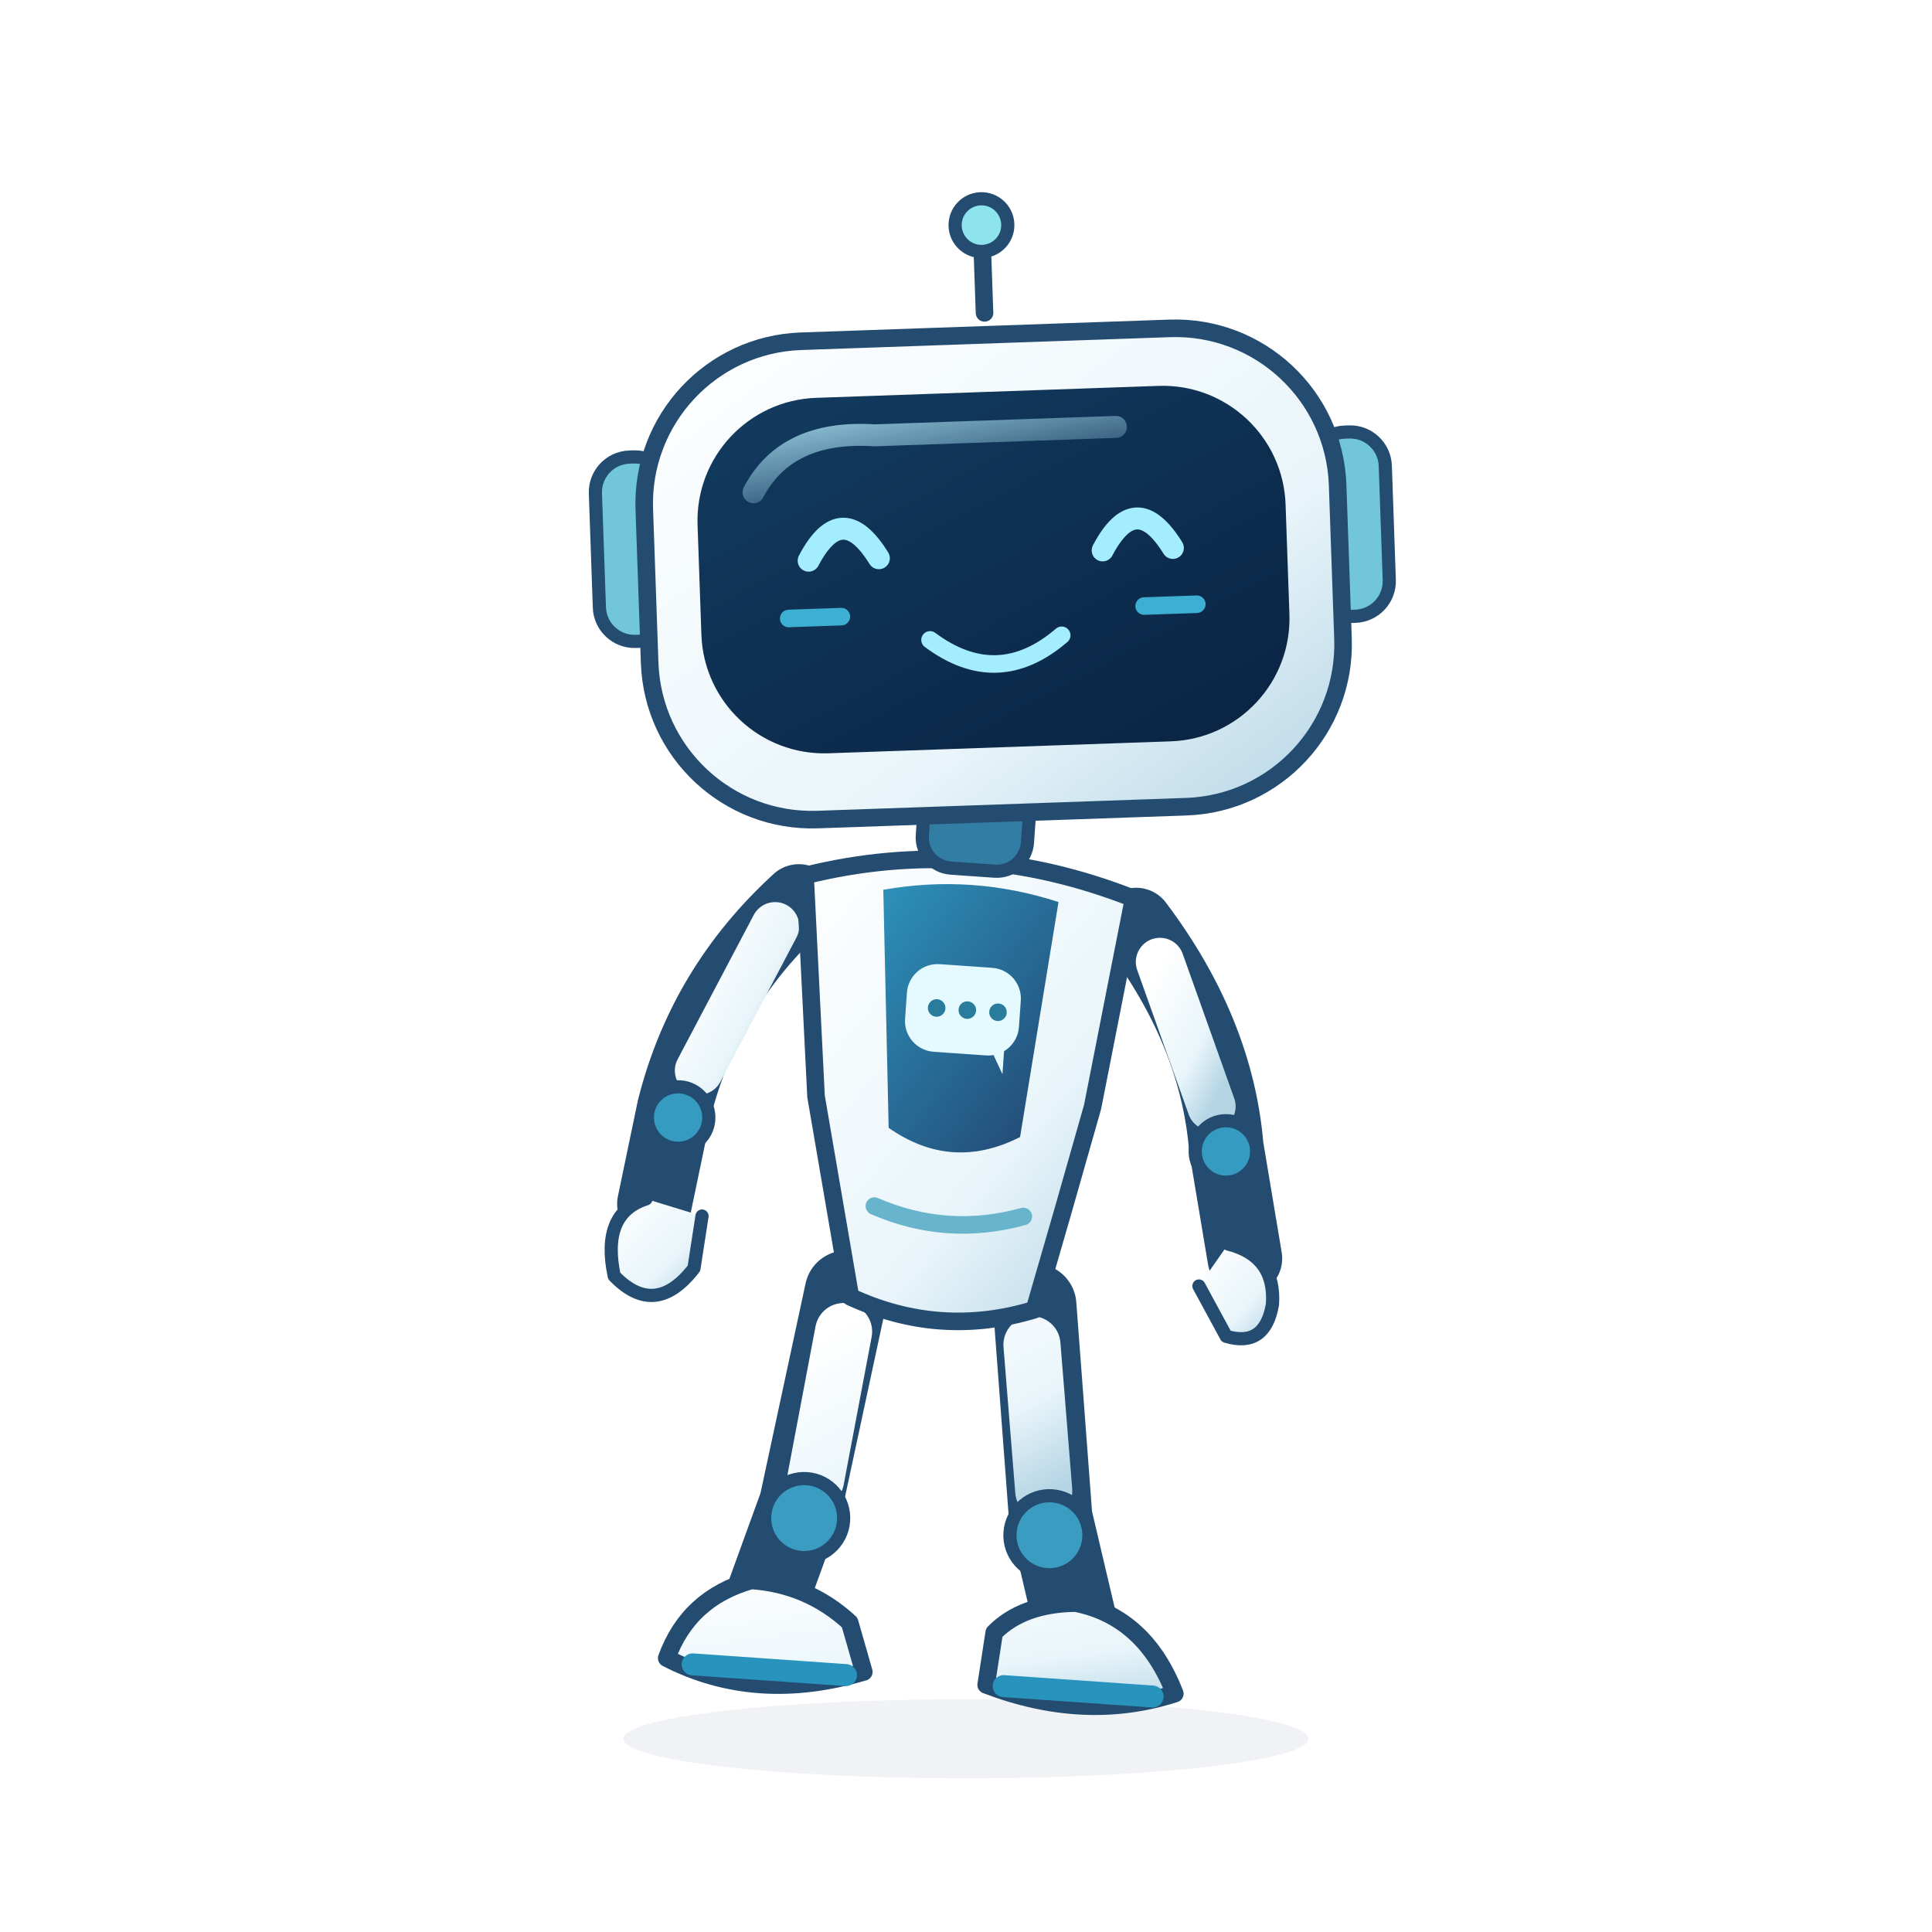
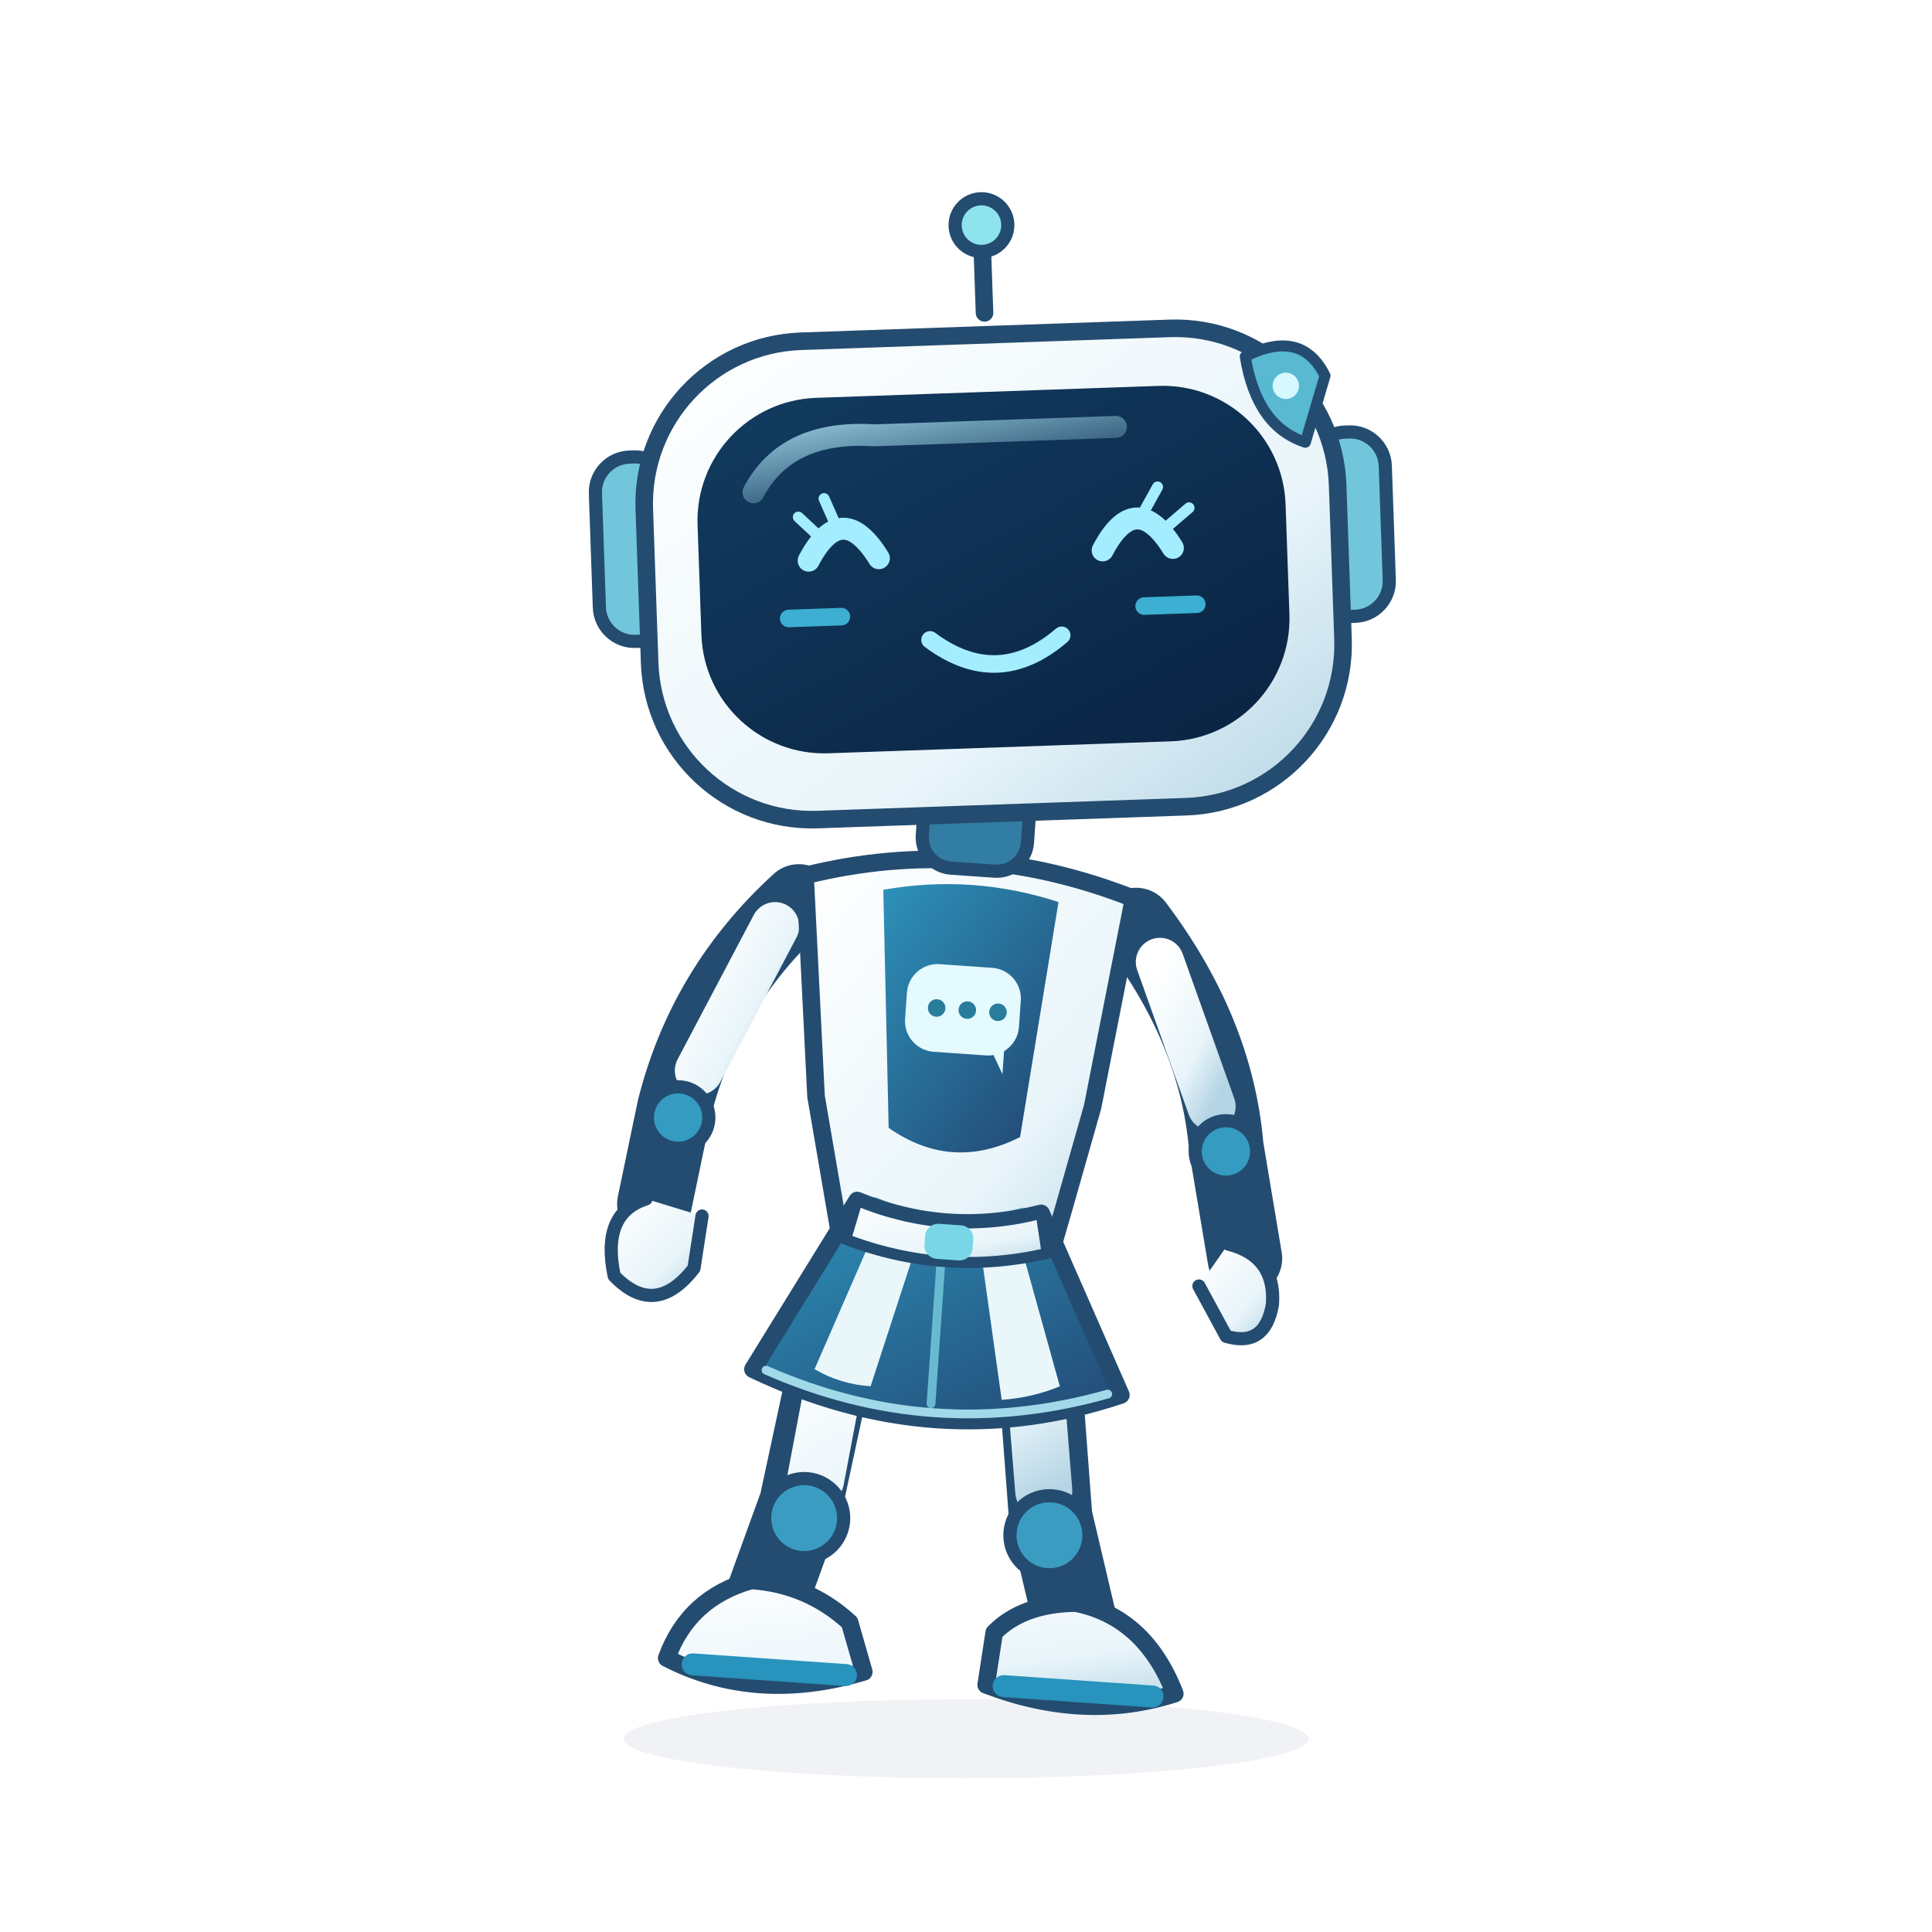
<svg xmlns="http://www.w3.org/2000/svg" width="440" height="440" viewBox="0 0 440 440">
  <defs>
    <linearGradient id="shell" x1="0" y1="0" x2="1" y2="1">
      <stop stop-color="#ffffff" />
      <stop offset=".65" stop-color="#e9f5fa" />
      <stop offset="1" stop-color="#b5d5e5" />
    </linearGradient>
    <linearGradient id="blue" x1="0" y1="0" x2="1" y2="1">
      <stop stop-color="#2d92ba" />
      <stop offset="1" stop-color="#224773" />
    </linearGradient>
    <linearGradient id="visor" x2=".8" y2="1">
      <stop stop-color="#123c60" />
      <stop offset="1" stop-color="#0b2545" />
    </linearGradient>
    <linearGradient id="shine" x2="1" y2="1">
      <stop stop-color="#b7efff" stop-opacity=".7" />
      <stop offset="1" stop-color="#b7efff" stop-opacity="0" />
    </linearGradient>
  </defs>
  <ellipse cx="220" cy="396" rx="78" ry="9" fill="#153e6410" />
  <g transform="rotate(4 220 220)" stroke-linecap="round" stroke-linejoin="round">
    <path d="M198 296L191 345 183 373M241 296L248 344 257 373" fill="none" stroke="#244c70" stroke-width="19" />
    <path d="M198 305L194 339M241 305L246 338" fill="none" stroke="url(#shell)" stroke-width="13" />
    <circle cx="192" cy="348" r="9" fill="#3b9cc1" stroke="#244c70" stroke-width="3" />
    <circle cx="248" cy="348" r="9" fill="#3b9cc1" stroke="#244c70" stroke-width="3" />
    <path d="M181 363Q167 368 163 382Q184 391 208 382L204 371Q194 363 181 363ZM255 363Q271 365 279 382Q259 390 236 383L237 371Q243 364 255 363Z" fill="url(#shell)" stroke="#244c70" stroke-width="4" />
    <path d="M169 383L204 383M240 383L274 383" stroke="#2893bc" stroke-width="5" />
    <path d="M181 208Q161 229 156 257L153 279" fill="none" stroke="#244c70" stroke-width="17" />
    <path d="M176 214L161 248" fill="none" stroke="url(#shell)" stroke-width="11" />
    <circle cx="157" cy="259" r="7" fill="#359bc0" stroke="#244c70" stroke-width="3" />
    <path d="M258 208Q278 231 282 257L288 282" fill="none" stroke="#244c70" stroke-width="17" />
    <path d="M264 216L278 248" fill="none" stroke="url(#shell)" stroke-width="11" />
    <circle cx="282" cy="258" r="7" fill="#359bc0" stroke="#244c70" stroke-width="3" />
    <path d="M151 278Q141 282 145 296Q155 305 163 293L164 281" fill="url(#shell)" stroke="#244c70" stroke-width="3" />
    <path d="M284 279Q295 281 295 292Q294 302 285 300L278 289" fill="url(#shell)" stroke="#244c70" stroke-width="3" />
    <path d="M182 202Q219 190 257 202L251 250Q246 274 241 297Q220 305 199 297L188 252Z" fill="url(#shell)" stroke="#244c70" stroke-width="4" />
    <path d="M200 204Q220 199 240 204L235 258Q220 267 205 258Z" fill="url(#blue)" />
    <path d="M203 276Q220 282 237 276" fill="none" stroke="#67b4cc" stroke-width="4" />
    <rect x="207" y="220" width="26" height="20" rx="7" fill="#e4faff" />
    <path d="M225 235L230 244 230 234" fill="#e4faff" />
    <circle cx="214" cy="230" r="2" fill="#2a7c9d" />
    <circle cx="221" cy="230" r="2" fill="#2a7c9d" />
    <circle cx="228" cy="230" r="2" fill="#2a7c9d" />
+     <g aria-label="Falda azul plisada">
+       <path d="M199 275Q220 282 241 275L262 315Q221 332 178 315Z" fill="url(#blue)" stroke="#244c70" stroke-width="4" />
+       <path d="M203 283L192 314Q198 317 205 317L213 285M228 285L235 318Q242 317 248 314L237 283" fill="#e9f7fb" />
+       <path d="M219 285V320" stroke="#68bad1" stroke-width="2" />
+       <path d="M199 275Q220 282 241 275L243 284Q220 291 197 284Z" fill="url(#shell)" stroke="#244c70" stroke-width="2.5" />
+       <rect x="215" y="279" width="11" height="8" rx="3" fill="#78d6e7" />
+       <path d="M181 315Q220 329 259 315" fill="none" stroke="#a1d9e9" stroke-width="2" />
+     </g>
    <rect x="208" y="179" width="24" height="19" rx="7" fill="#327da4" stroke="#244c70" stroke-width="3" />
    <g transform="rotate(-6 220 130)">
      <rect x="130" y="101" width="17" height="42" rx="8" fill="#72c6db" stroke="#244c70" stroke-width="3" />
      <rect x="293" y="101" width="17" height="42" rx="8" fill="#72c6db" stroke="#244c70" stroke-width="3" />
      <path d="M220 71V57" stroke="#244c70" stroke-width="4" />
      <circle cx="220" cy="51" r="6" fill="#8de4ed" stroke="#244c70" stroke-width="3" />
      <rect x="141" y="76" width="158" height="109" rx="37" fill="url(#shell)" stroke="#244c70" stroke-width="4" />
+       <path d="M279 83Q292 77 297 88L292 103Q281 99 279 83Z" fill="#58b9d0" stroke="#244c70" stroke-width="2.5" />
+       <circle cx="288" cy="90" r="3" fill="#d8f8ff" />
      <rect x="153" y="89" width="134" height="81" rx="28" fill="url(#visor)" />
      <path d="M166 110Q174 96 194 98L249 98" fill="none" stroke="url(#shine)" stroke-width="5" />
+       <path d="M180 120L176 116M184 117L182 112M255 117L258 112M260 121L265 117" fill="none" stroke="#a4edff" stroke-width="2.5" />
      <path d="M178 126Q186 112 194 126M245 126Q253 112 261 126" fill="none" stroke="#a4edff" stroke-width="5" />
      <path d="M205 145Q220 157 235 145" fill="none" stroke="#a4edff" stroke-width="4" />
      <path d="M173 139H185M254 139H266" stroke="#3cafd2" stroke-width="4" />
    </g>
  </g>
</svg>
